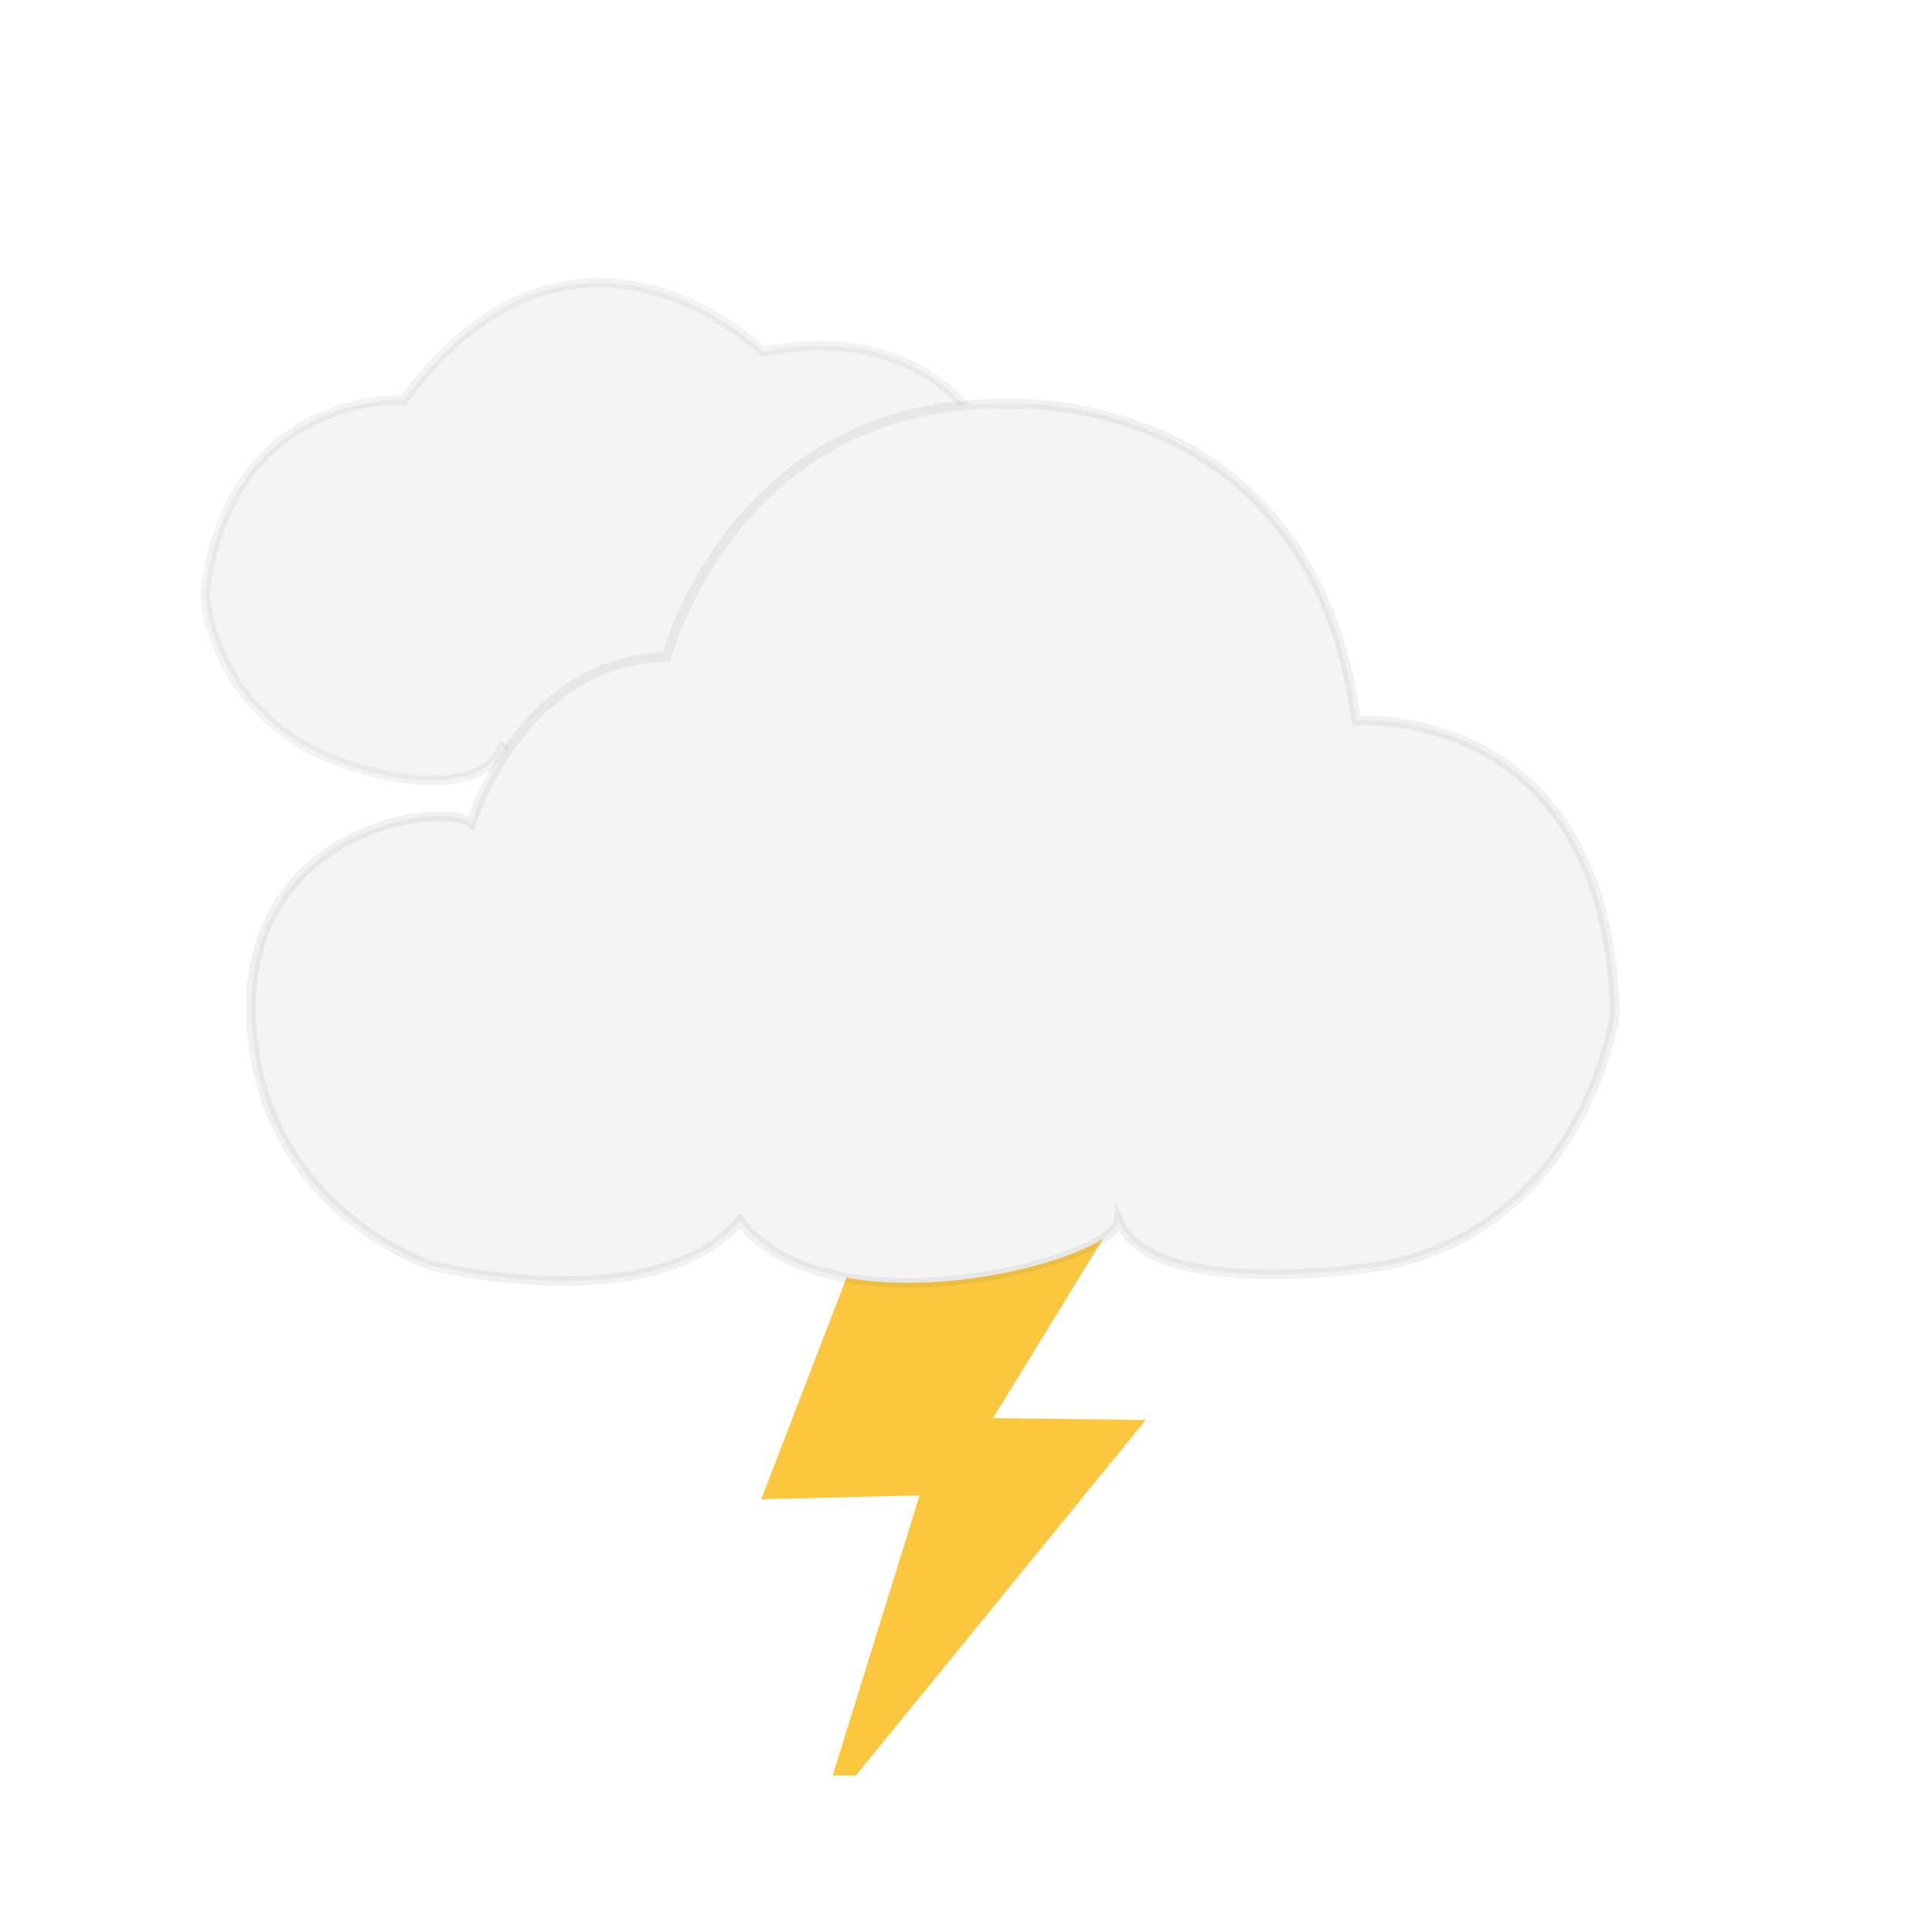
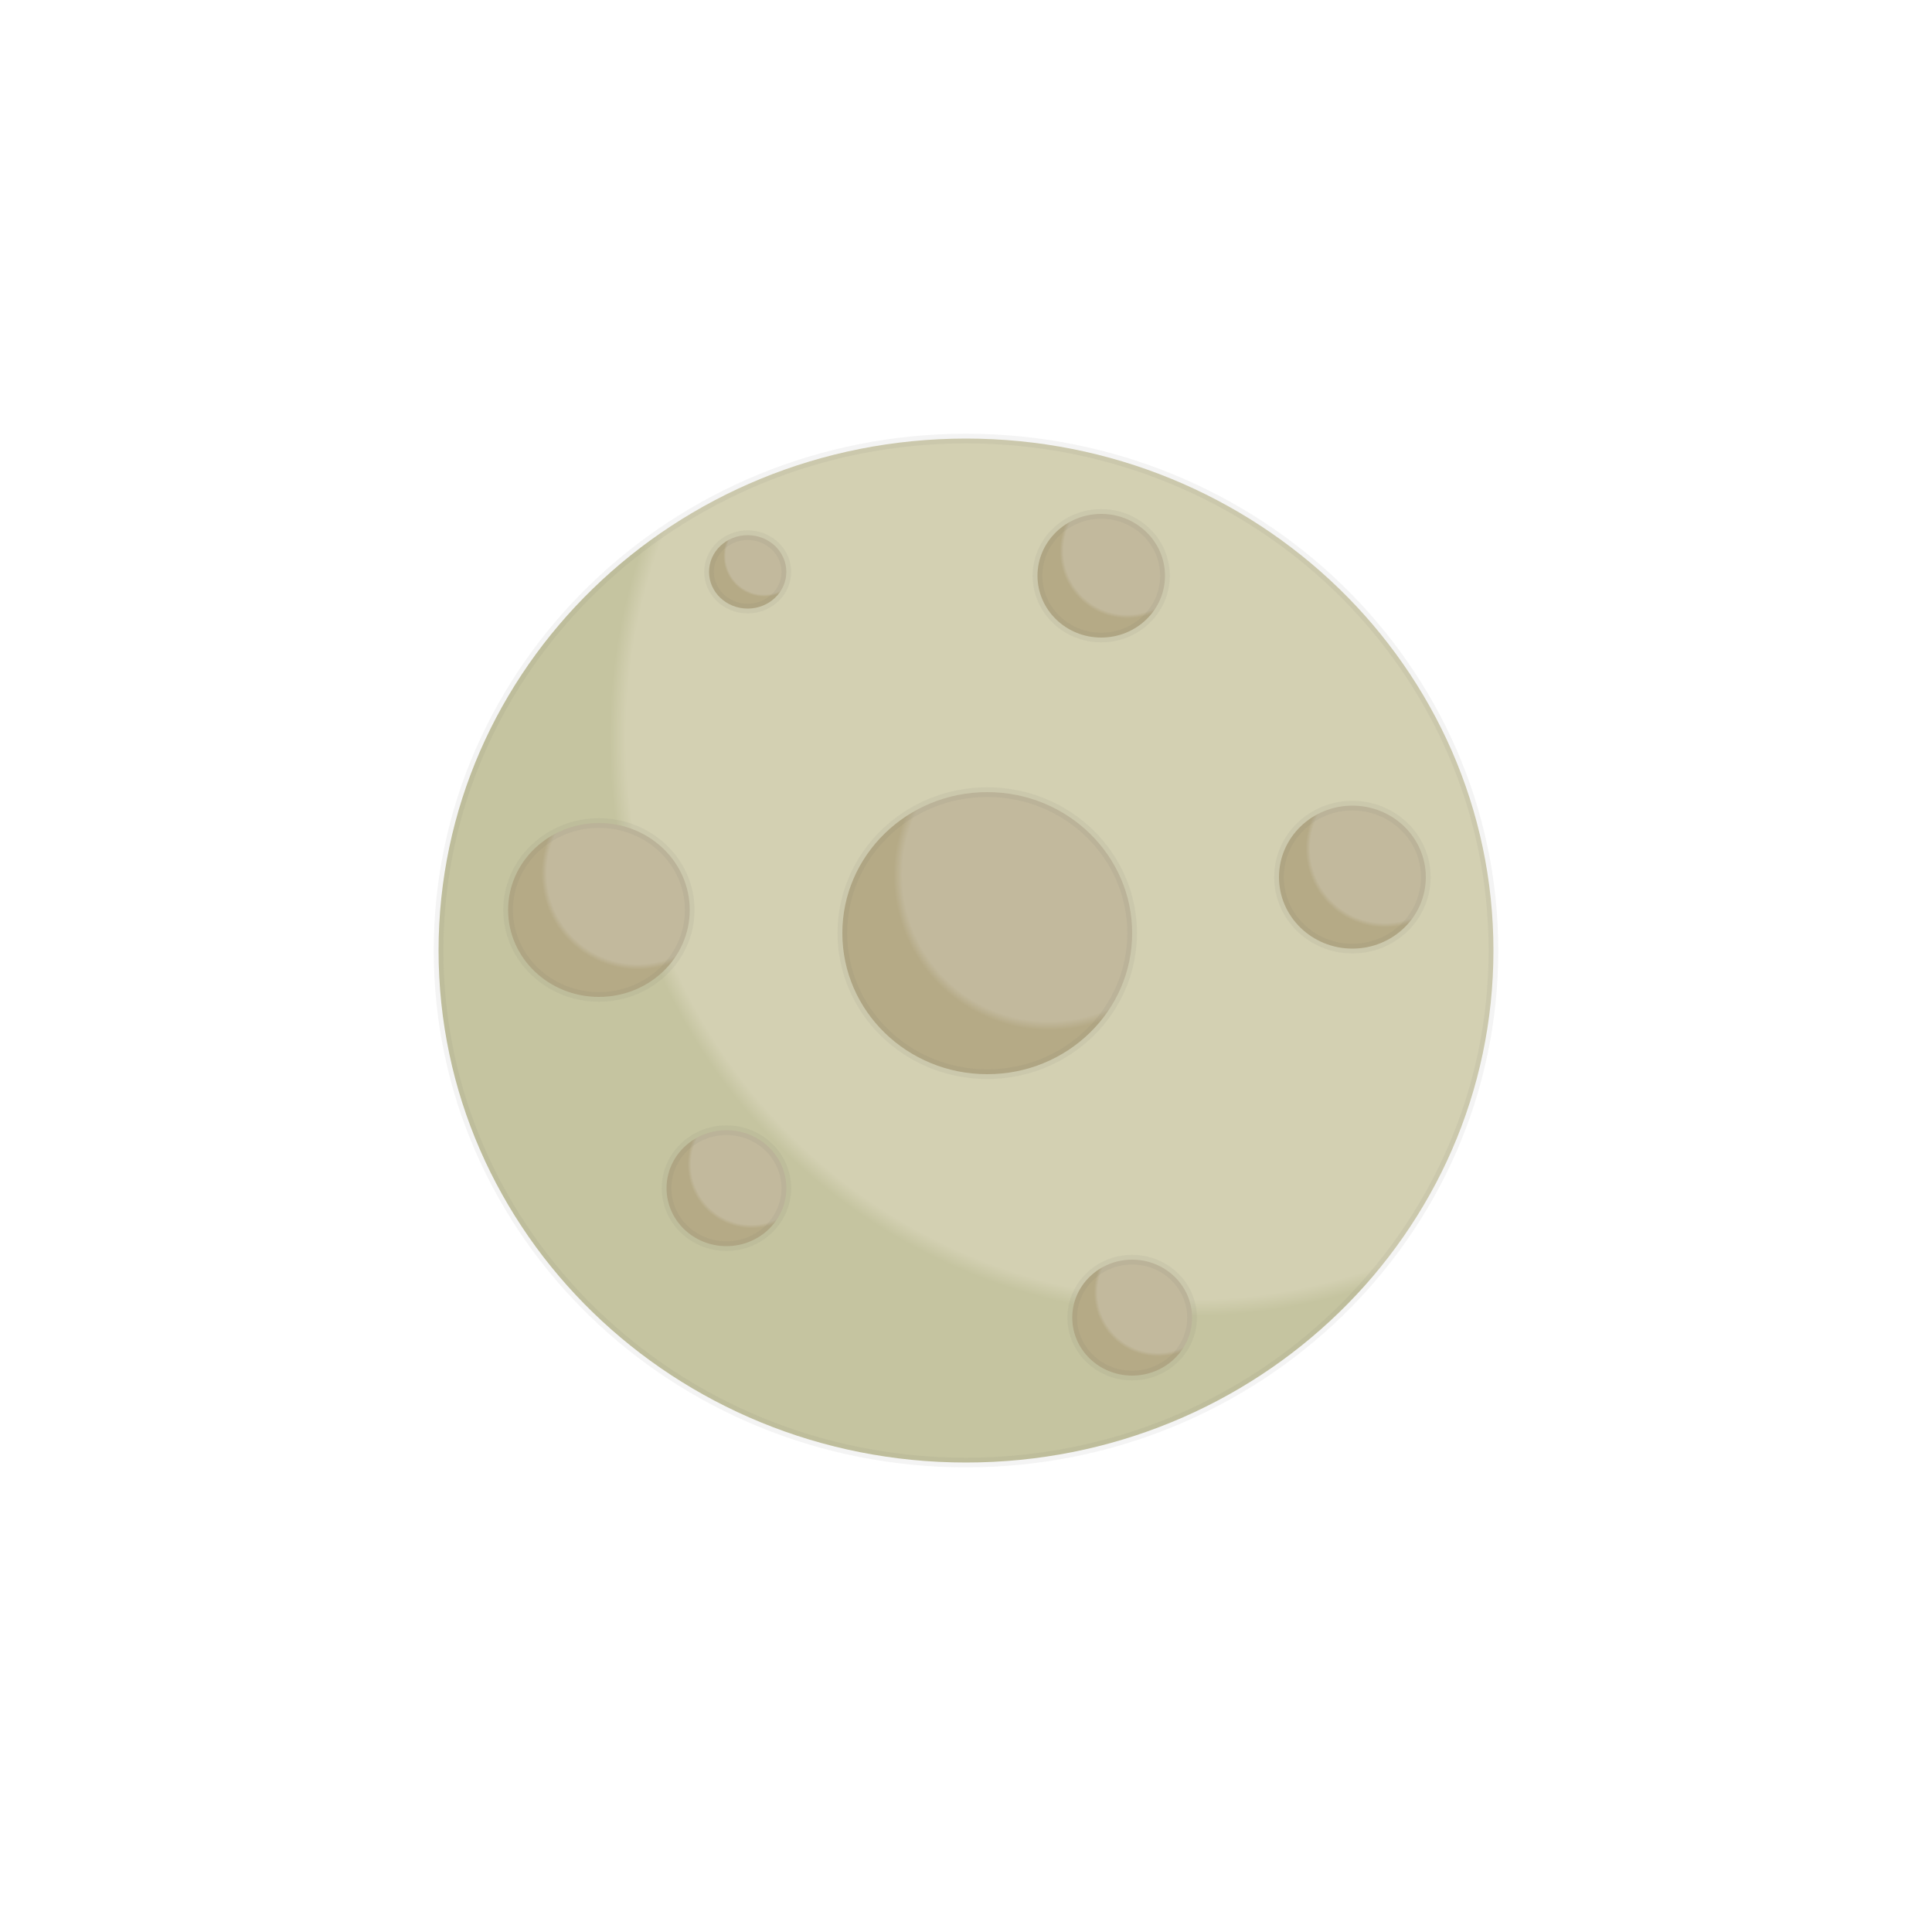
- <svg xmlns="http://www.w3.org/2000/svg" version="1.1" x="0px" y="0px" viewBox="0 0 100 100" enable-background="new 0 0 100 100" xml:space="preserve">
-   <g id="thunder">
-     <polygon fill="#FAC73F" points="45.6,61.5 39.4,77.6 47.6,77.4 43.1,91.9 44.3,91.9 59.3,73.5 51.4,73.4 58.7,61.5  " />
-   </g>
-   <g id="smallcloud">
-     <path id="XMLID_3_" fill="#F4F4F4" stroke="#6D6E71" stroke-width="0.5" stroke-miterlimit="10" stroke-opacity="8.000000e-002" d="   M19,39.9c0,0,5.7,1.7,7-1.2c5.4,3,9.1,0.6,11.5,0c0.5,2.3,6.1,1.2,6.1,1.2s10.7-2.6,9.9-11.7c0,0-1.9-12.4-14-10   c0,0-9.7-9.5-18.6,2.5c0,0-9-0.5-10.3,10C10.6,30.7,10.9,37.8,19,39.9z" />
-   </g>
-   <g id="bigClouds">
-     <path id="XMLID_16_" fill="#F4F4F4" stroke="#515251" stroke-width="0.5" stroke-miterlimit="10" stroke-opacity="8.000000e-002" d="   M22.3,65.5c0,0-8.9-2.9-9.3-12.8s10-11.3,11.4-10.1c0,0,2.5-8.4,10.1-8.6c0,0,3.5-13.4,17.8-13.1c0,0,15.6-0.8,17.9,16.4   c0,0,12.9-1,13.4,15.1c0,0-1.4,10.9-11.9,13.1c0,0-12,2-13.8-2.3c-0.2,2.1-15,6-19.6,0C33.8,68.4,22.3,65.5,22.3,65.5z" />
-   </g>
+ <svg xmlns="http://www.w3.org/2000/svg" version="1.1" id="sunGlobe" x="0px" y="0px" viewBox="0 0 100 100" enable-background="new 0 0 100 100" xml:space="preserve">
+   <radialGradient id="chubbyMoon_1_" cx="61.5" cy="38.167" r="71.309" gradientUnits="userSpaceOnUse">
+     <stop offset="0.408" style="stop-color:#D3D0B2" />
+     <stop offset="0.42" style="stop-color:#C5C4A0" />
+   </radialGradient>
+   <ellipse id="chubbyMoon" fill="url(#chubbyMoon_1_)" stroke="#58595B" stroke-width="0.5" stroke-miterlimit="10" stroke-opacity="7.000000e-002" cx="50" cy="49.2" rx="27.3" ry="26.5" />
+   <radialGradient id="mooncrater_2_" cx="213.19" cy="228.965" r="71.309" gradientTransform="matrix(0.2761 0 0 0.2761 -4.5736 -17.9305)" gradientUnits="userSpaceOnUse">
+     <stop offset="0.385" style="stop-color:#C2B99D" />
+     <stop offset="0.408" style="stop-color:#B5AA86" />
+   </radialGradient>
+   <ellipse id="mooncrater" fill="url(#mooncrater_2_)" stroke="#58595B" stroke-width="0.5" stroke-miterlimit="10" stroke-opacity="7.000000e-002" cx="51.1" cy="48.3" rx="7.5" ry="7.3" />
+   <radialGradient id="mooncrater_4_" cx="193.27" cy="181.016" r="71.309" gradientTransform="matrix(7.215338e-002 0 0 7.215340e-002 25.6009 15.7241)" gradientUnits="userSpaceOnUse">
+     <stop offset="0.385" style="stop-color:#C2B99D" />
+     <stop offset="0.408" style="stop-color:#B5AA86" />
+   </radialGradient>
+   <ellipse id="mooncrater_1_" fill="url(#mooncrater_4_)" stroke="#58595B" stroke-width="0.5" stroke-miterlimit="10" stroke-opacity="7.000000e-002" cx="38.7" cy="29.6" rx="2" ry="1.9" />
+   <radialGradient id="mooncrater_6_" cx="374.256" cy="167.157" r="71.309" gradientTransform="matrix(0.1198 0 0 0.1198 13.506 8.4935)" gradientUnits="userSpaceOnUse">
+     <stop offset="0.385" style="stop-color:#C2B99D" />
+     <stop offset="0.408" style="stop-color:#B5AA86" />
+   </radialGradient>
+   <ellipse id="mooncrater_3_" fill="url(#mooncrater_6_)" stroke="#58595B" stroke-width="0.5" stroke-miterlimit="10" stroke-opacity="7.000000e-002" cx="57" cy="29.8" rx="3.3" ry="3.2" />
+   <radialGradient id="mooncrater_14_" cx="463.254" cy="274.352" r="71.309" gradientTransform="matrix(0.1405 0 0 0.1405 6.587 5.366)" gradientUnits="userSpaceOnUse">
+     <stop offset="0.385" style="stop-color:#C2B99D" />
+     <stop offset="0.408" style="stop-color:#B5AA86" />
+   </radialGradient>
+   <ellipse id="mooncrater_5_" fill="url(#mooncrater_14_)" stroke="#58595B" stroke-width="0.5" stroke-miterlimit="10" stroke-opacity="7.000000e-002" cx="70" cy="45.4" rx="3.8" ry="3.7" />
+   <radialGradient id="mooncrater_15_" cx="179.649" cy="280.285" r="71.309" gradientTransform="matrix(0.1712 0 0 0.1712 2.2486 -2.7871)" gradientUnits="userSpaceOnUse">
+     <stop offset="0.385" style="stop-color:#C2B99D" />
+     <stop offset="0.408" style="stop-color:#B5AA86" />
+   </radialGradient>
+   <ellipse id="mooncrater_8_" fill="url(#mooncrater_15_)" stroke="#58595B" stroke-width="0.5" stroke-miterlimit="10" stroke-opacity="7.000000e-002" cx="31" cy="47.1" rx="4.7" ry="4.5" />
+   <radialGradient id="mooncrater_16_" cx="229.737" cy="376.322" r="71.309" gradientTransform="matrix(0.1135 0 0 0.1135 12.8171 17.5574)" gradientUnits="userSpaceOnUse">
+     <stop offset="0.385" style="stop-color:#C2B99D" />
+     <stop offset="0.408" style="stop-color:#B5AA86" />
+   </radialGradient>
+   <ellipse id="mooncrater_9_" fill="url(#mooncrater_16_)" stroke="#58595B" stroke-width="0.5" stroke-miterlimit="10" stroke-opacity="7.000000e-002" cx="37.6" cy="61.5" rx="3.1" ry="3" />
+   <radialGradient id="mooncrater_17_" cx="415.093" cy="434.757" r="71.309" gradientTransform="matrix(0.1135 0 0 0.1135 12.8171 17.5574)" gradientUnits="userSpaceOnUse">
+     <stop offset="0.385" style="stop-color:#C2B99D" />
+     <stop offset="0.408" style="stop-color:#B5AA86" />
+   </radialGradient>
+   <ellipse id="mooncrater_11_" fill="url(#mooncrater_17_)" stroke="#58595B" stroke-width="0.5" stroke-miterlimit="10" stroke-opacity="7.000000e-002" cx="58.6" cy="68.2" rx="3.1" ry="3" />
</svg>
